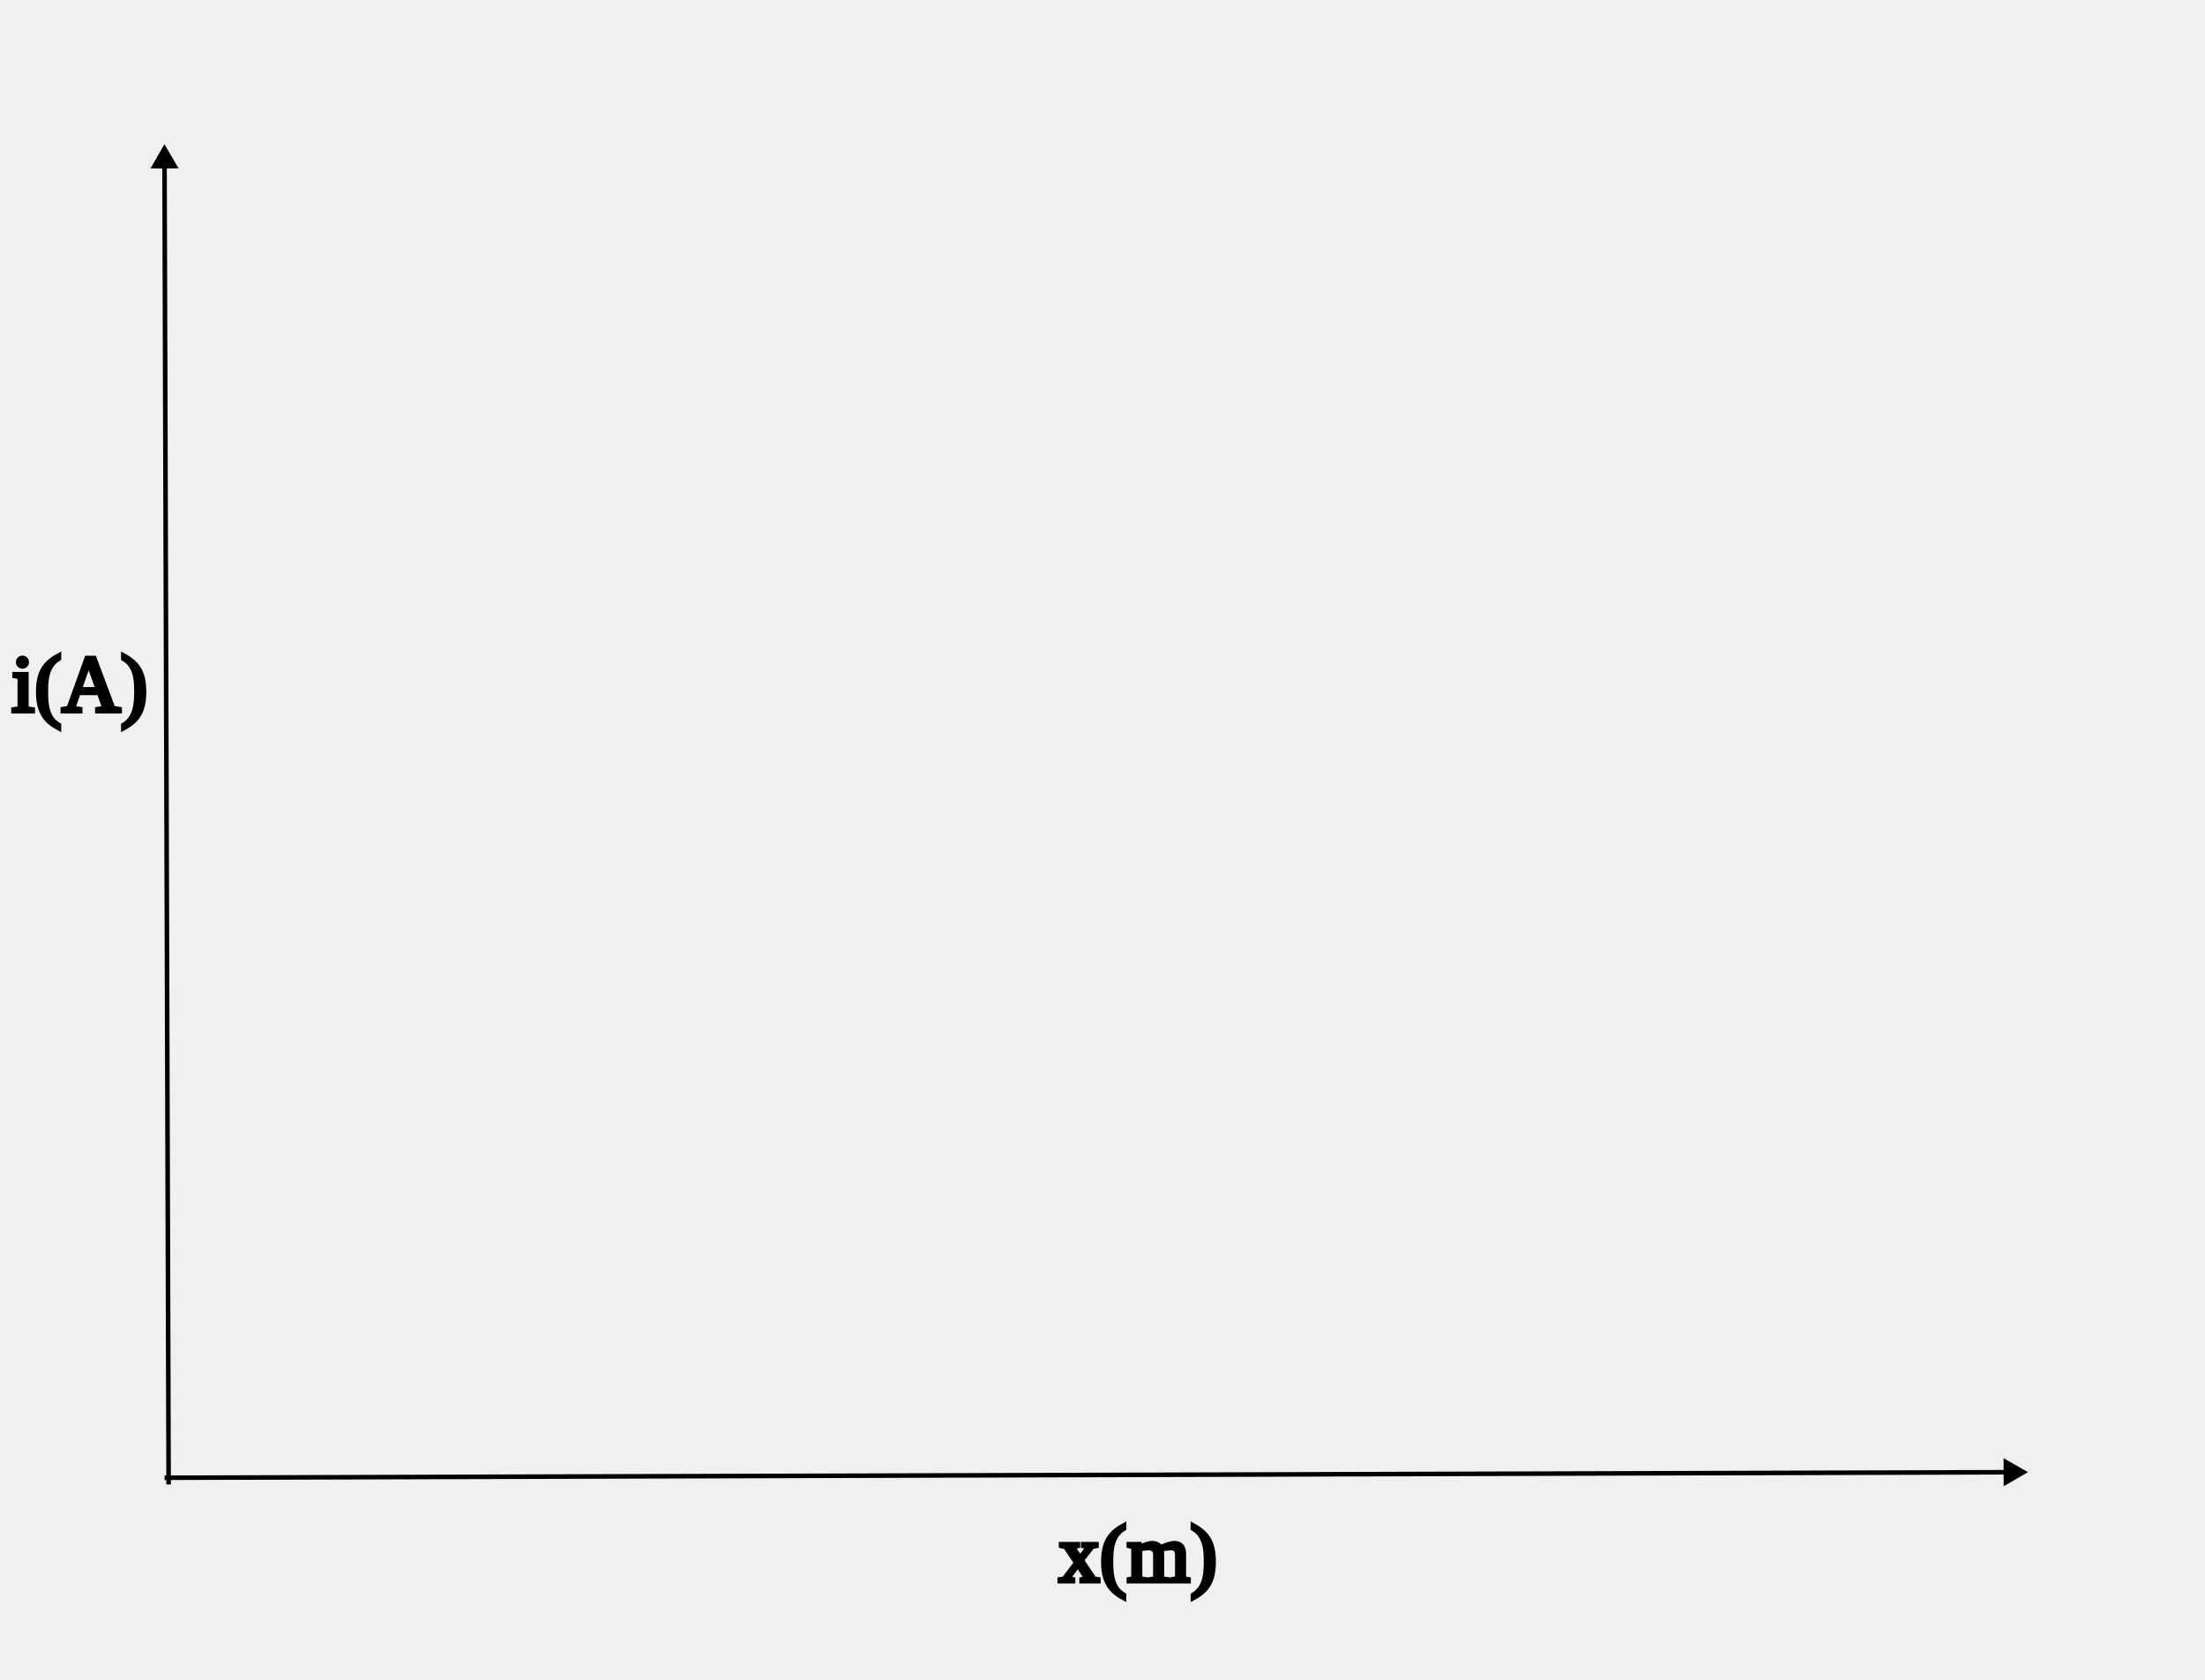
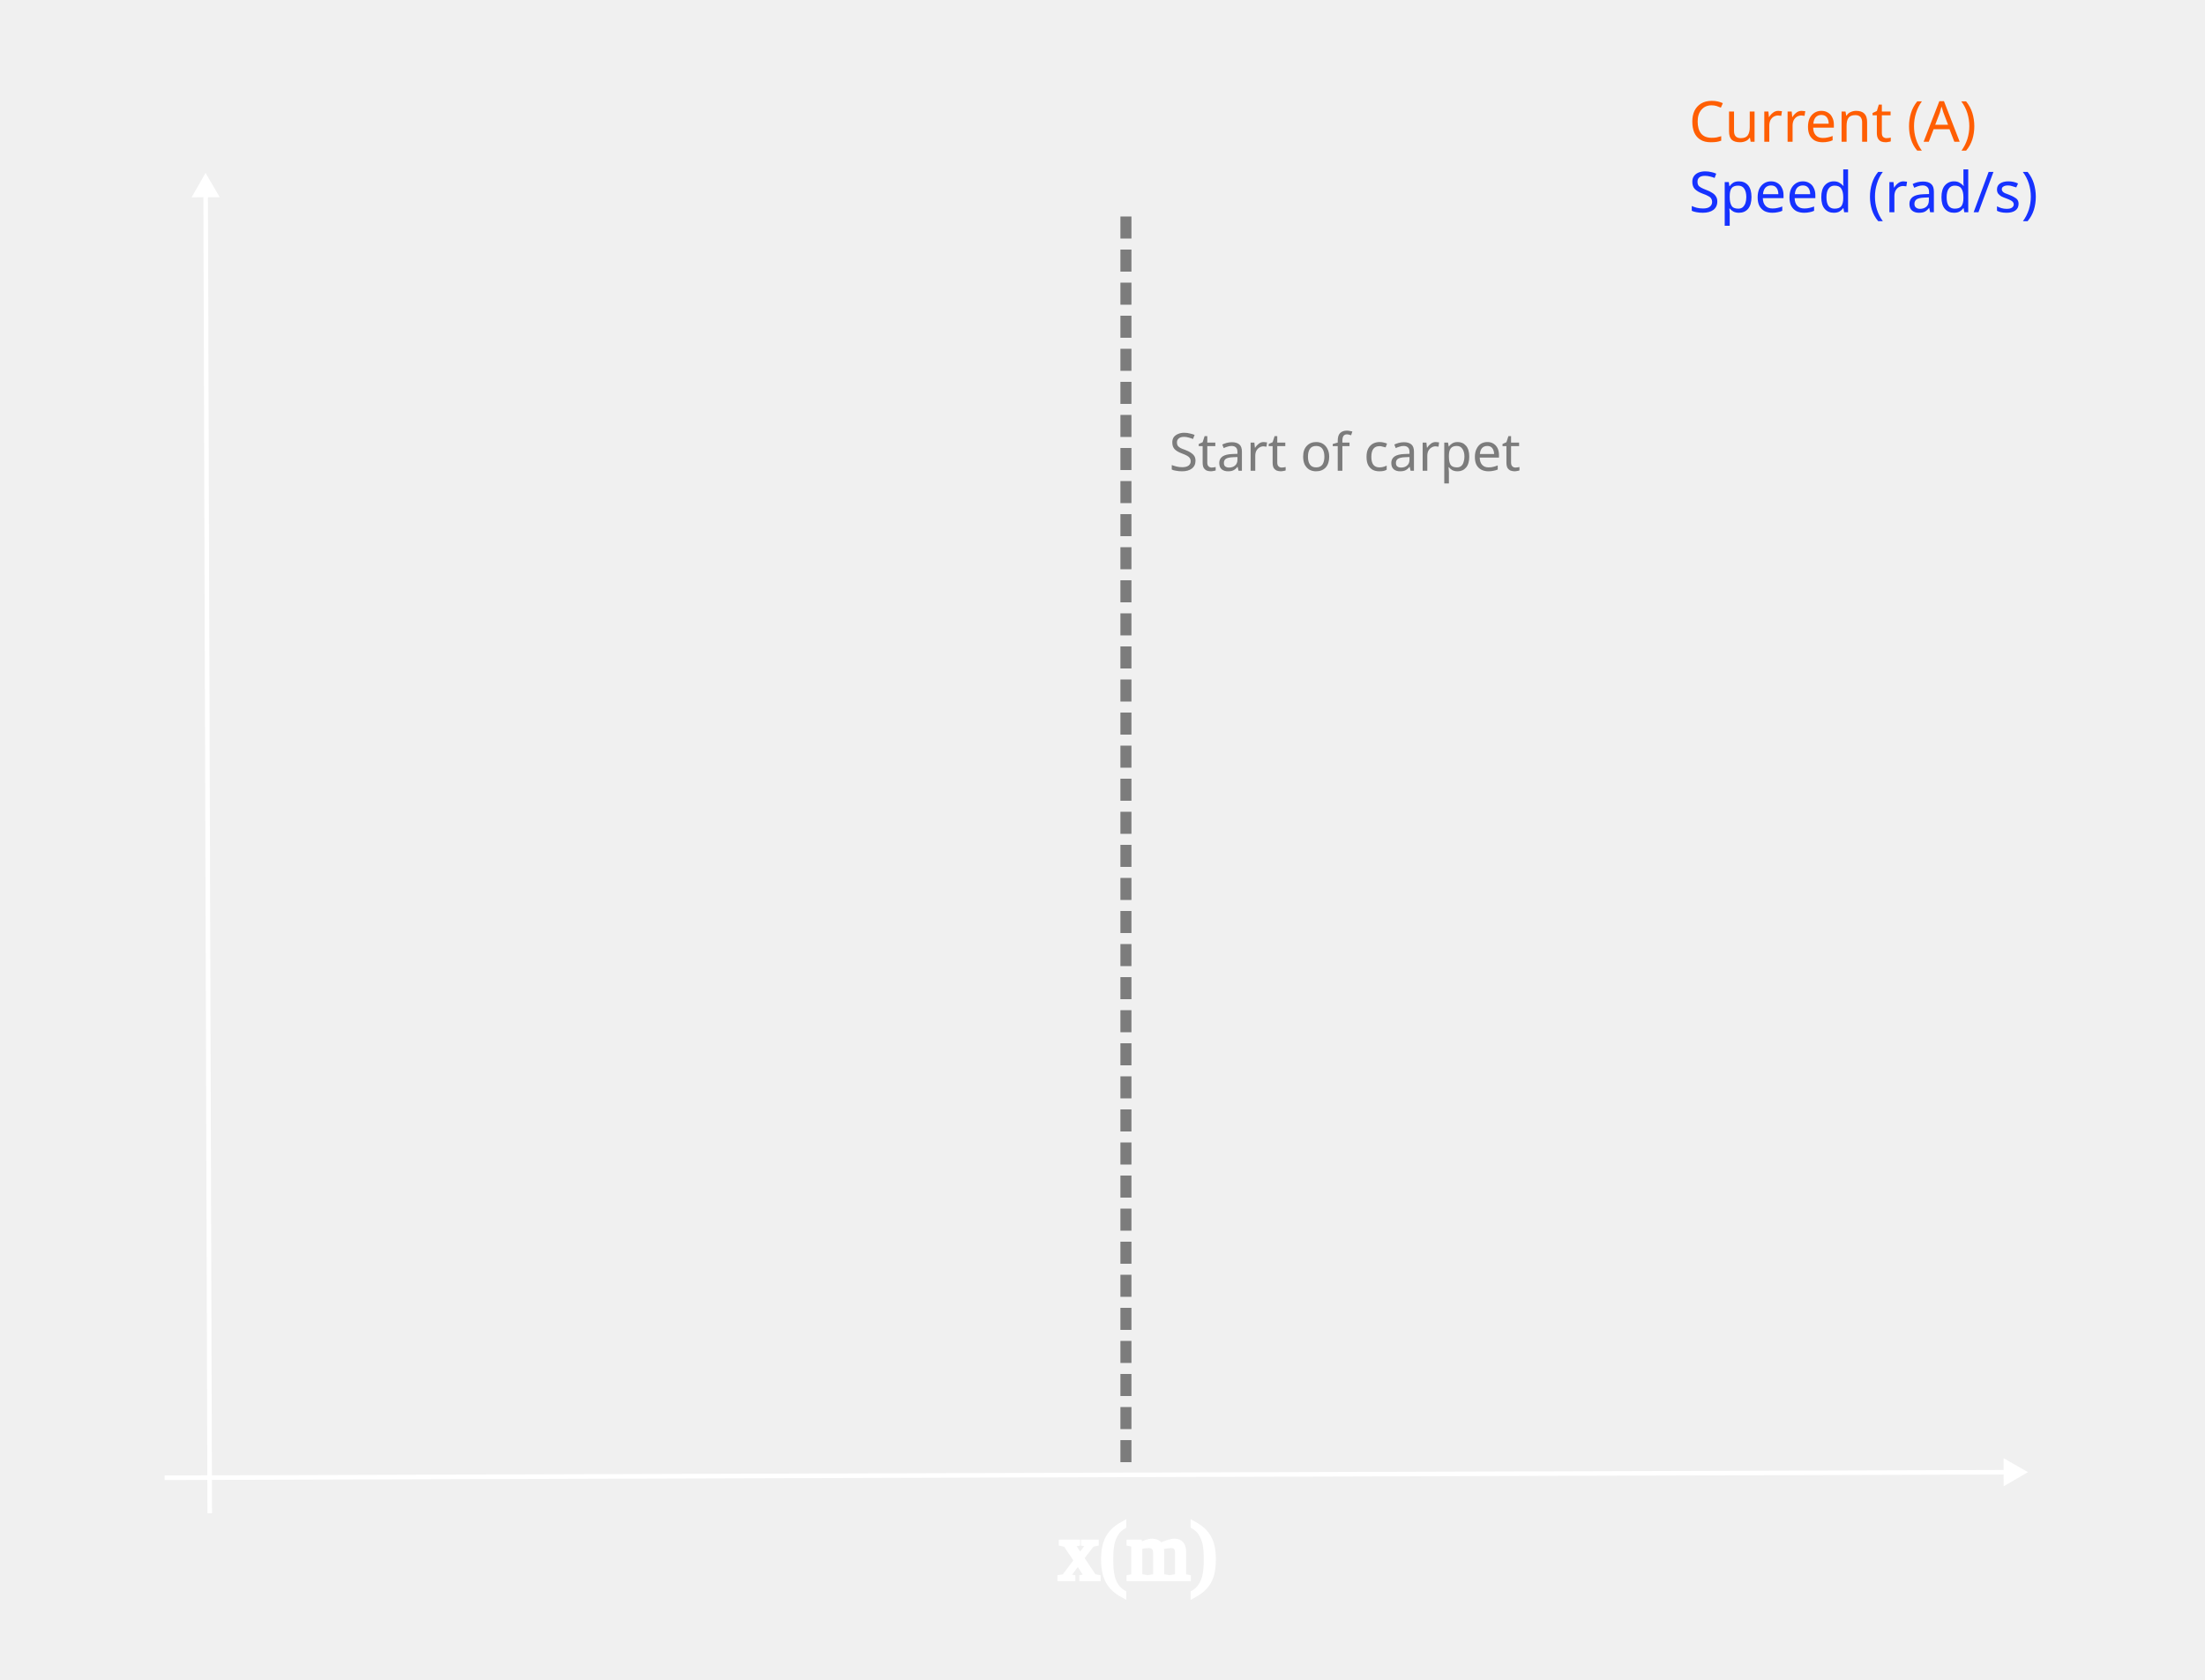
<svg xmlns="http://www.w3.org/2000/svg" width="193mm" height="147mm" viewBox="0 0 193 147" version="1.1" id="svg1">
  <defs id="defs1">
+     <rect x="532.669" y="48.188" width="132.842" height="66.421" id="rect4266" />
    <rect x="350.338" y="498.808" width="71.63" height="37.769" id="rect7" />
    <rect x="33.862" y="177.122" width="6.512" height="28.652" id="rect6" />
    <rect x="16.931" y="208.379" width="79.445" height="42.978" id="rect5" />
    <marker style="overflow:visible" id="marker5" refX="0" refY="0" orient="auto-start-reverse" markerWidth="1" markerHeight="1" viewBox="0 0 1 1" preserveAspectRatio="xMidYMid">
      <path transform="scale(0.5)" style="fill:context-stroke;fill-rule:evenodd;stroke:context-stroke;stroke-width:1pt" d="M 5.77,0 -2.88,5 V -5 Z" id="path5" />
    </marker>
    <marker style="overflow:visible" id="Triangle" refX="0" refY="0" orient="auto-start-reverse" markerWidth="1" markerHeight="1" viewBox="0 0 1 1" preserveAspectRatio="xMidYMid">
      <path transform="scale(0.5)" style="fill:context-stroke;fill-rule:evenodd;stroke:context-stroke;stroke-width:1pt" d="M 5.77,0 -2.88,5 V -5 Z" id="path135" />
    </marker>
  </defs>
  <g id="layer1">
-     <path style="fill:#000000;stroke-width:10.9;paint-order:stroke fill markers" d="M 17.998,16.558 17.638,123.828" id="path1" />
-     <path style="fill:#000000;stroke-width:10.9;paint-order:stroke fill markers" d="M 161.624,68.393 12.239,30.237" id="path2" />
-     <path style="fill:#000000;stroke:#000000;stroke-width:0.4;stroke-dasharray:none;stroke-opacity:1;paint-order:stroke fill markers;marker-start:url(#marker5)" d="M 14.399,14.039 14.759,129.947" id="path3" />
-     <path style="fill:#000000;stroke:#000000;stroke-width:0.4;stroke-dasharray:none;stroke-opacity:1;paint-order:stroke fill markers;marker-end:url(#Triangle)" d="M 14.407,129.36 176.083,128.875" id="path4" />
-     <text xml:space="preserve" transform="matrix(0.2645833,0,0,0.2645833,-3.445854,0.6891708)" id="text5" style="font-size:26.667px;letter-spacing:0.16px;writing-mode:lr-tb;direction:ltr;white-space:pre;shape-inside:url(#rect5);fill:#000000;stroke:#000000;stroke-width:1.512;stroke-dasharray:none;stroke-opacity:1;paint-order:stroke fill markers">
-       <tspan x="16.932" y="232.708" id="tspan1">i(A)</tspan>
+     <path style="fill:#ffffff;stroke-width:10.9;paint-order:stroke fill markers;fill-opacity:1" d="M 17.998,16.558 17.638,123.828" id="path1" />
+     <path style="fill:#ffffff;stroke-width:10.9;paint-order:stroke fill markers;fill-opacity:1" d="M 161.624,68.393 12.239,30.237" id="path2" />
+     <path style="fill:#ffffff;stroke:#ffffff;stroke-width:0.4;stroke-dasharray:none;stroke-opacity:1;marker-start:url(#marker5);paint-order:stroke fill markers;fill-opacity:1" d="M 17.998,16.558 18.358,132.467" id="path3" />
+     <path style="fill:#ffffff;stroke:#ffffff;stroke-width:0.4;stroke-dasharray:none;stroke-opacity:1;paint-order:stroke fill markers;marker-end:url(#Triangle);fill-opacity:1" d="M 14.407,129.36 176.083,128.875" id="path4" />
+     <text xml:space="preserve" transform="scale(0.2645833)" id="text6" style="font-size:26.667px;letter-spacing:0.16px;writing-mode:lr-tb;direction:ltr;white-space:pre;shape-inside:url(#rect6);display:inline;fill:#ffffff;fill-opacity:1;stroke:#000000;stroke-width:1.512;stroke-dasharray:none;stroke-opacity:1;paint-order:stroke fill markers" />
+     <text xml:space="preserve" transform="scale(0.2645833)" id="text7" style="font-size:26.667px;letter-spacing:0.16px;writing-mode:lr-tb;direction:ltr;white-space:pre;shape-inside:url(#rect7);display:inline;fill:#ffffff;fill-opacity:1;stroke:#ffffff;stroke-width:1.512;stroke-dasharray:none;stroke-opacity:1;paint-order:stroke fill markers">
+       <tspan x="350.338" y="522.402" id="tspan1">x(m)</tspan>
    </text>
-     <text xml:space="preserve" transform="scale(0.2645833)" id="text6" style="fill:#000000;text-orientation:auto;letter-spacing:0.16px;font-size:26.667px;stroke-width:1.512;paint-order:stroke fill markers;writing-mode:lr-tb;direction:ltr;stroke:#000000;stroke-opacity:1;stroke-dasharray:none;white-space:pre;shape-inside:url(#rect6)" />
-     <text xml:space="preserve" transform="scale(0.2645833)" id="text7" style="font-size:26.667px;letter-spacing:0.16px;writing-mode:lr-tb;direction:ltr;white-space:pre;shape-inside:url(#rect7);fill:#000000;stroke:#000000;stroke-width:1.512;stroke-dasharray:none;stroke-opacity:1;paint-order:stroke fill markers">
-       <tspan x="350.338" y="523.137" id="tspan2">x(m)</tspan>
+     <text xml:space="preserve" transform="scale(0.2645833)" id="text4264" style="font-style:normal;font-weight:normal;font-size:40px;line-height:1.25;font-family:sans-serif;letter-spacing:0px;word-spacing:0px;white-space:pre;shape-inside:url(#rect4266);display:inline;fill:#ffffff;fill-opacity:1;stroke:none" />
+     <text xml:space="preserve" style="font-style:normal;font-variant:normal;font-weight:normal;font-stretch:normal;font-size:4.939px;line-height:1.25;font-family:sans-serif;-inkscape-font-specification:'sans-serif, Normal';font-variant-ligatures:normal;font-variant-caps:normal;font-variant-numeric:normal;font-variant-east-asian:normal;letter-spacing:0px;word-spacing:0px;fill:#ffffff;fill-opacity:1;stroke:none;stroke-width:0.265" x="147.827" y="12.405" id="text6318">
+       <tspan id="tspan6316" style="font-style:normal;font-variant:normal;font-weight:normal;font-stretch:normal;font-size:4.939px;font-family:sans-serif;-inkscape-font-specification:'sans-serif, Normal';font-variant-ligatures:normal;font-variant-caps:normal;font-variant-numeric:normal;font-variant-east-asian:normal;fill:#ff5e03;fill-opacity:1;stroke-width:0.265" x="147.827" y="12.405">Current (A)</tspan>
+       <tspan style="font-style:normal;font-variant:normal;font-weight:normal;font-stretch:normal;font-size:4.939px;font-family:sans-serif;-inkscape-font-specification:'sans-serif, Normal';font-variant-ligatures:normal;font-variant-caps:normal;font-variant-numeric:normal;font-variant-east-asian:normal;fill:#1632ff;fill-opacity:1;stroke-width:0.265" x="147.827" y="18.579" id="tspan16946">Speed (rad/s)</tspan>
+     </text>
+     <path style="fill:none;stroke:#7c7c7c;stroke-width:0.965;stroke-linecap:butt;stroke-linejoin:miter;stroke-opacity:1;stroke-miterlimit:4;stroke-dasharray:1.93, 0.965;stroke-dashoffset:0" d="M 98.551,18.952 V 128.875" id="path12386" />
+     <text xml:space="preserve" style="font-style:normal;font-weight:normal;font-size:10.583px;line-height:1.25;font-family:sans-serif;letter-spacing:0px;word-spacing:0px;fill:#7c7c7c;fill-opacity:1;stroke:none;stroke-width:0.265" x="102.33" y="41.211" id="text16954">
+       <tspan id="tspan16952" style="font-style:normal;font-variant:normal;font-weight:normal;font-stretch:normal;font-size:4.586px;font-family:sans-serif;-inkscape-font-specification:'sans-serif, Normal';font-variant-ligatures:normal;font-variant-caps:normal;font-variant-numeric:normal;font-variant-east-asian:normal;fill:#7c7c7c;fill-opacity:1;stroke-width:0.265" x="102.33" y="41.211">Start of carpet </tspan>
    </text>
  </g>
</svg>
